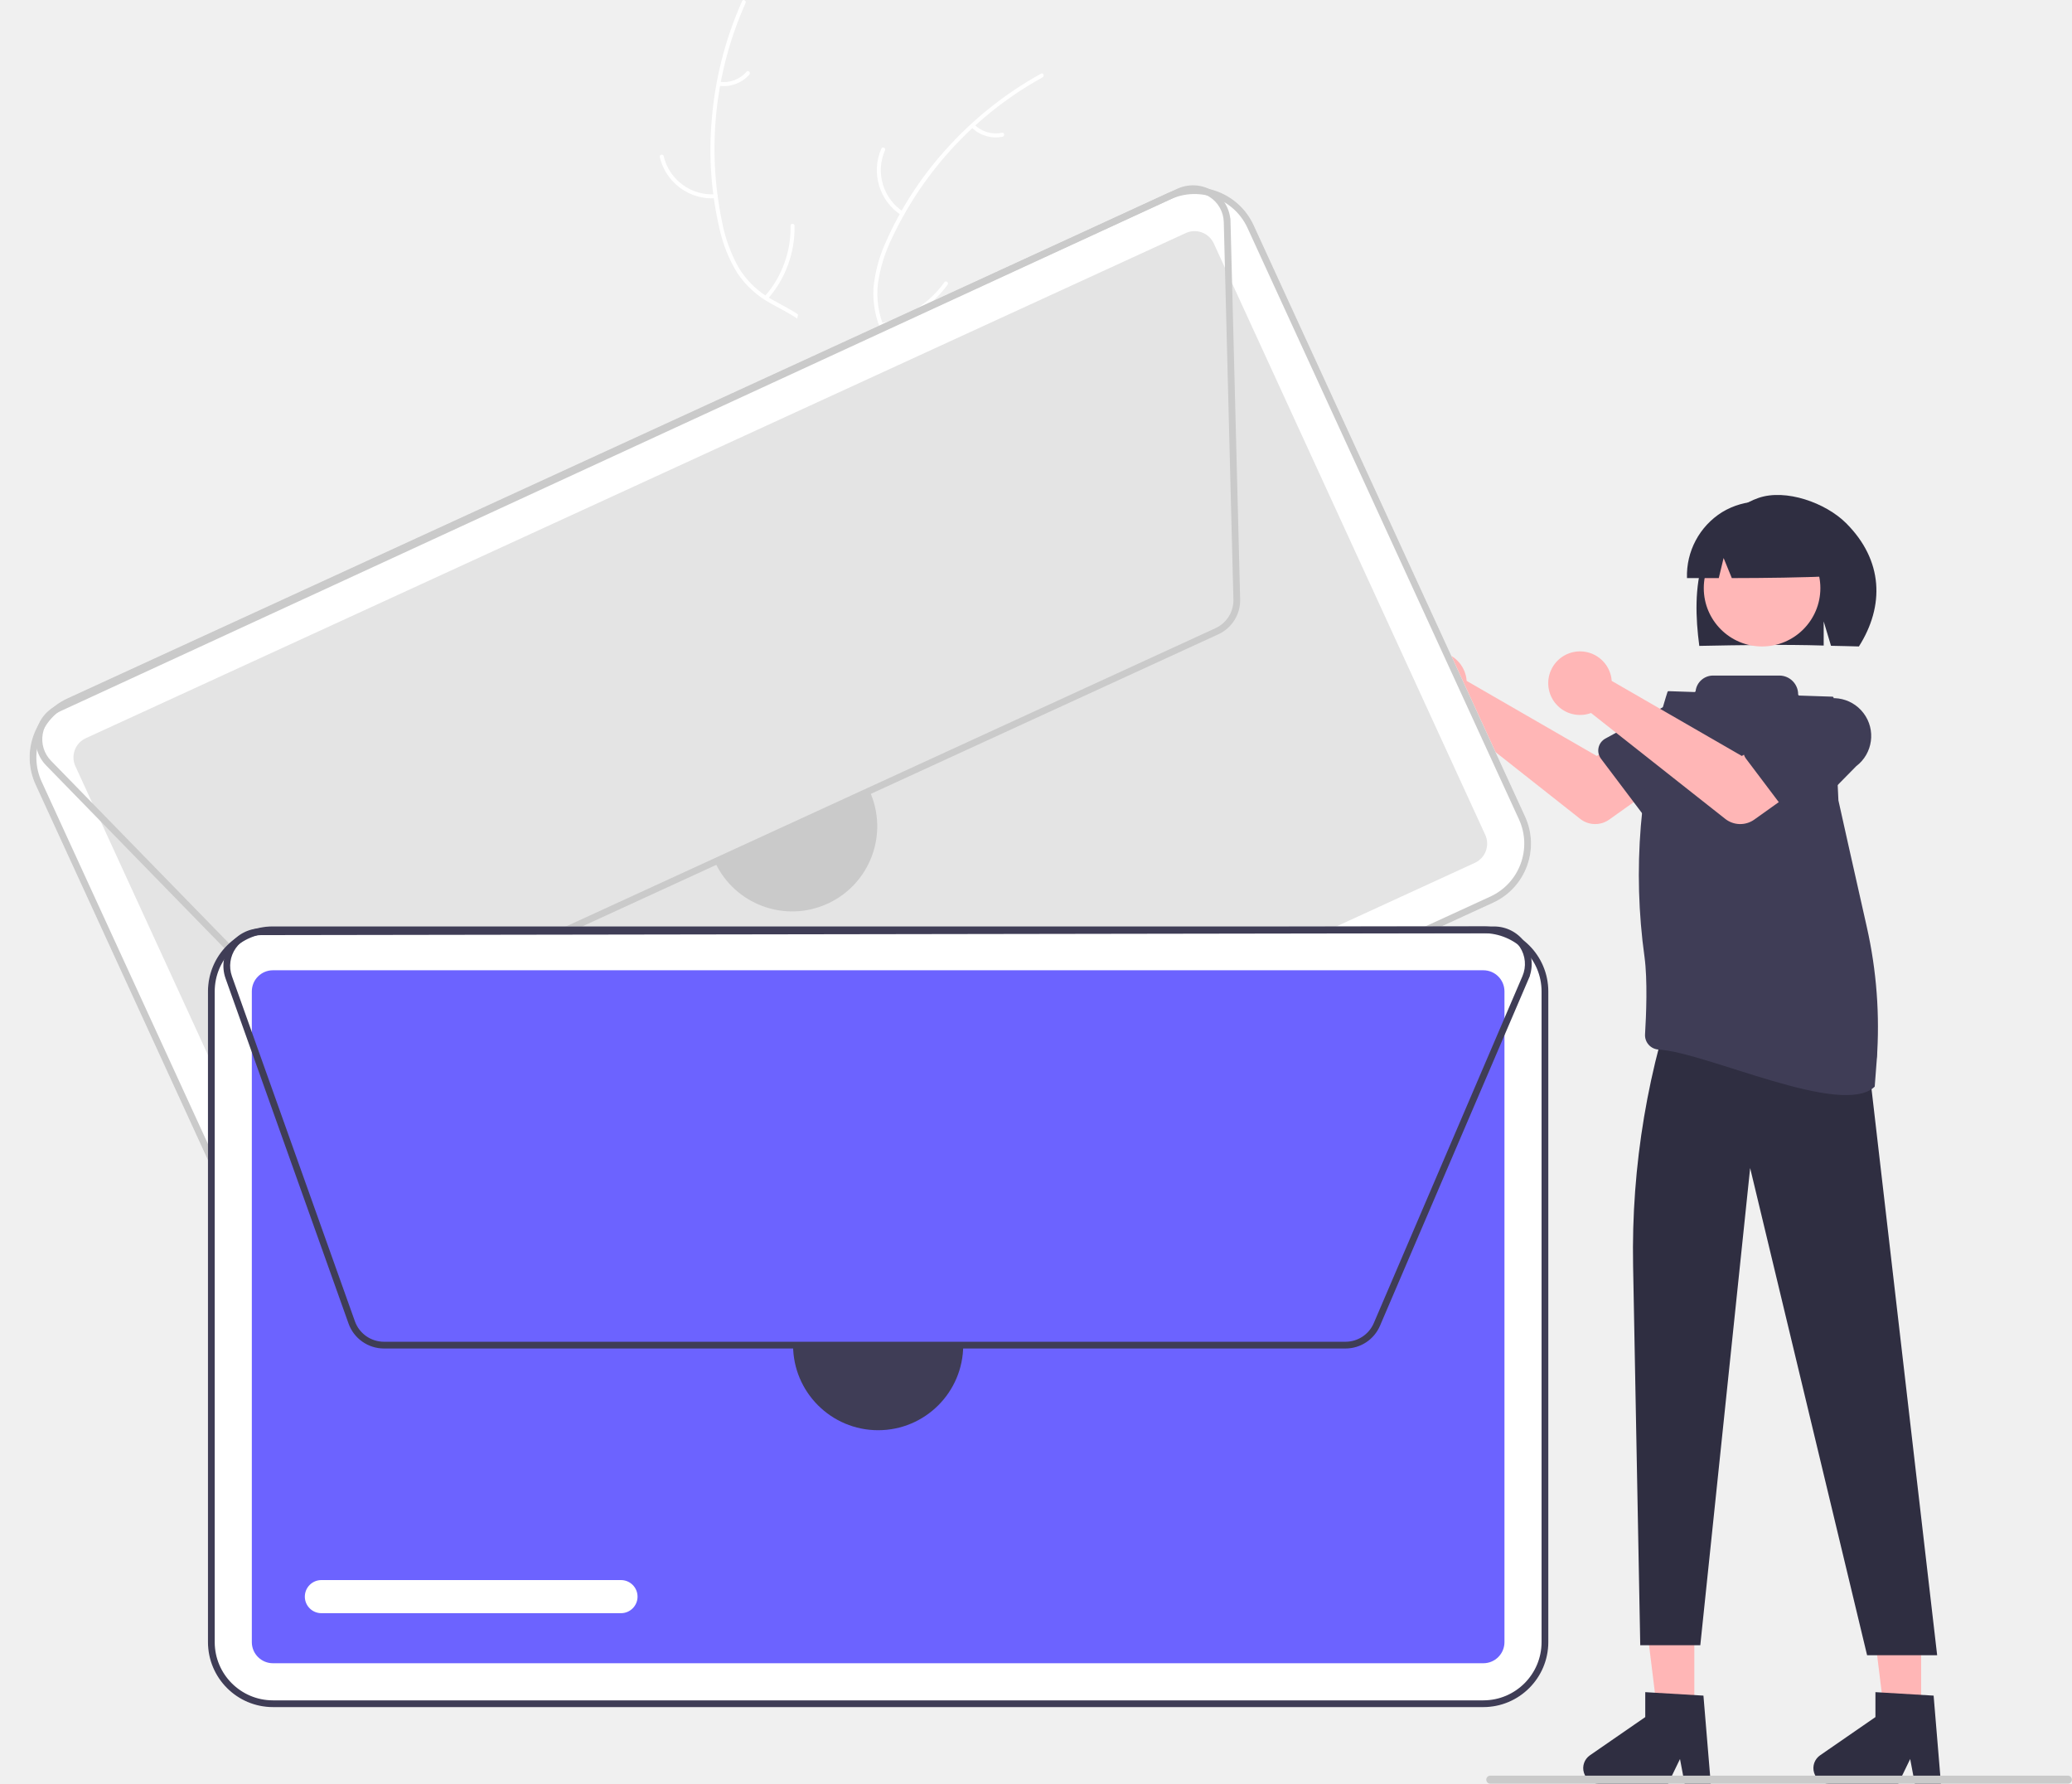
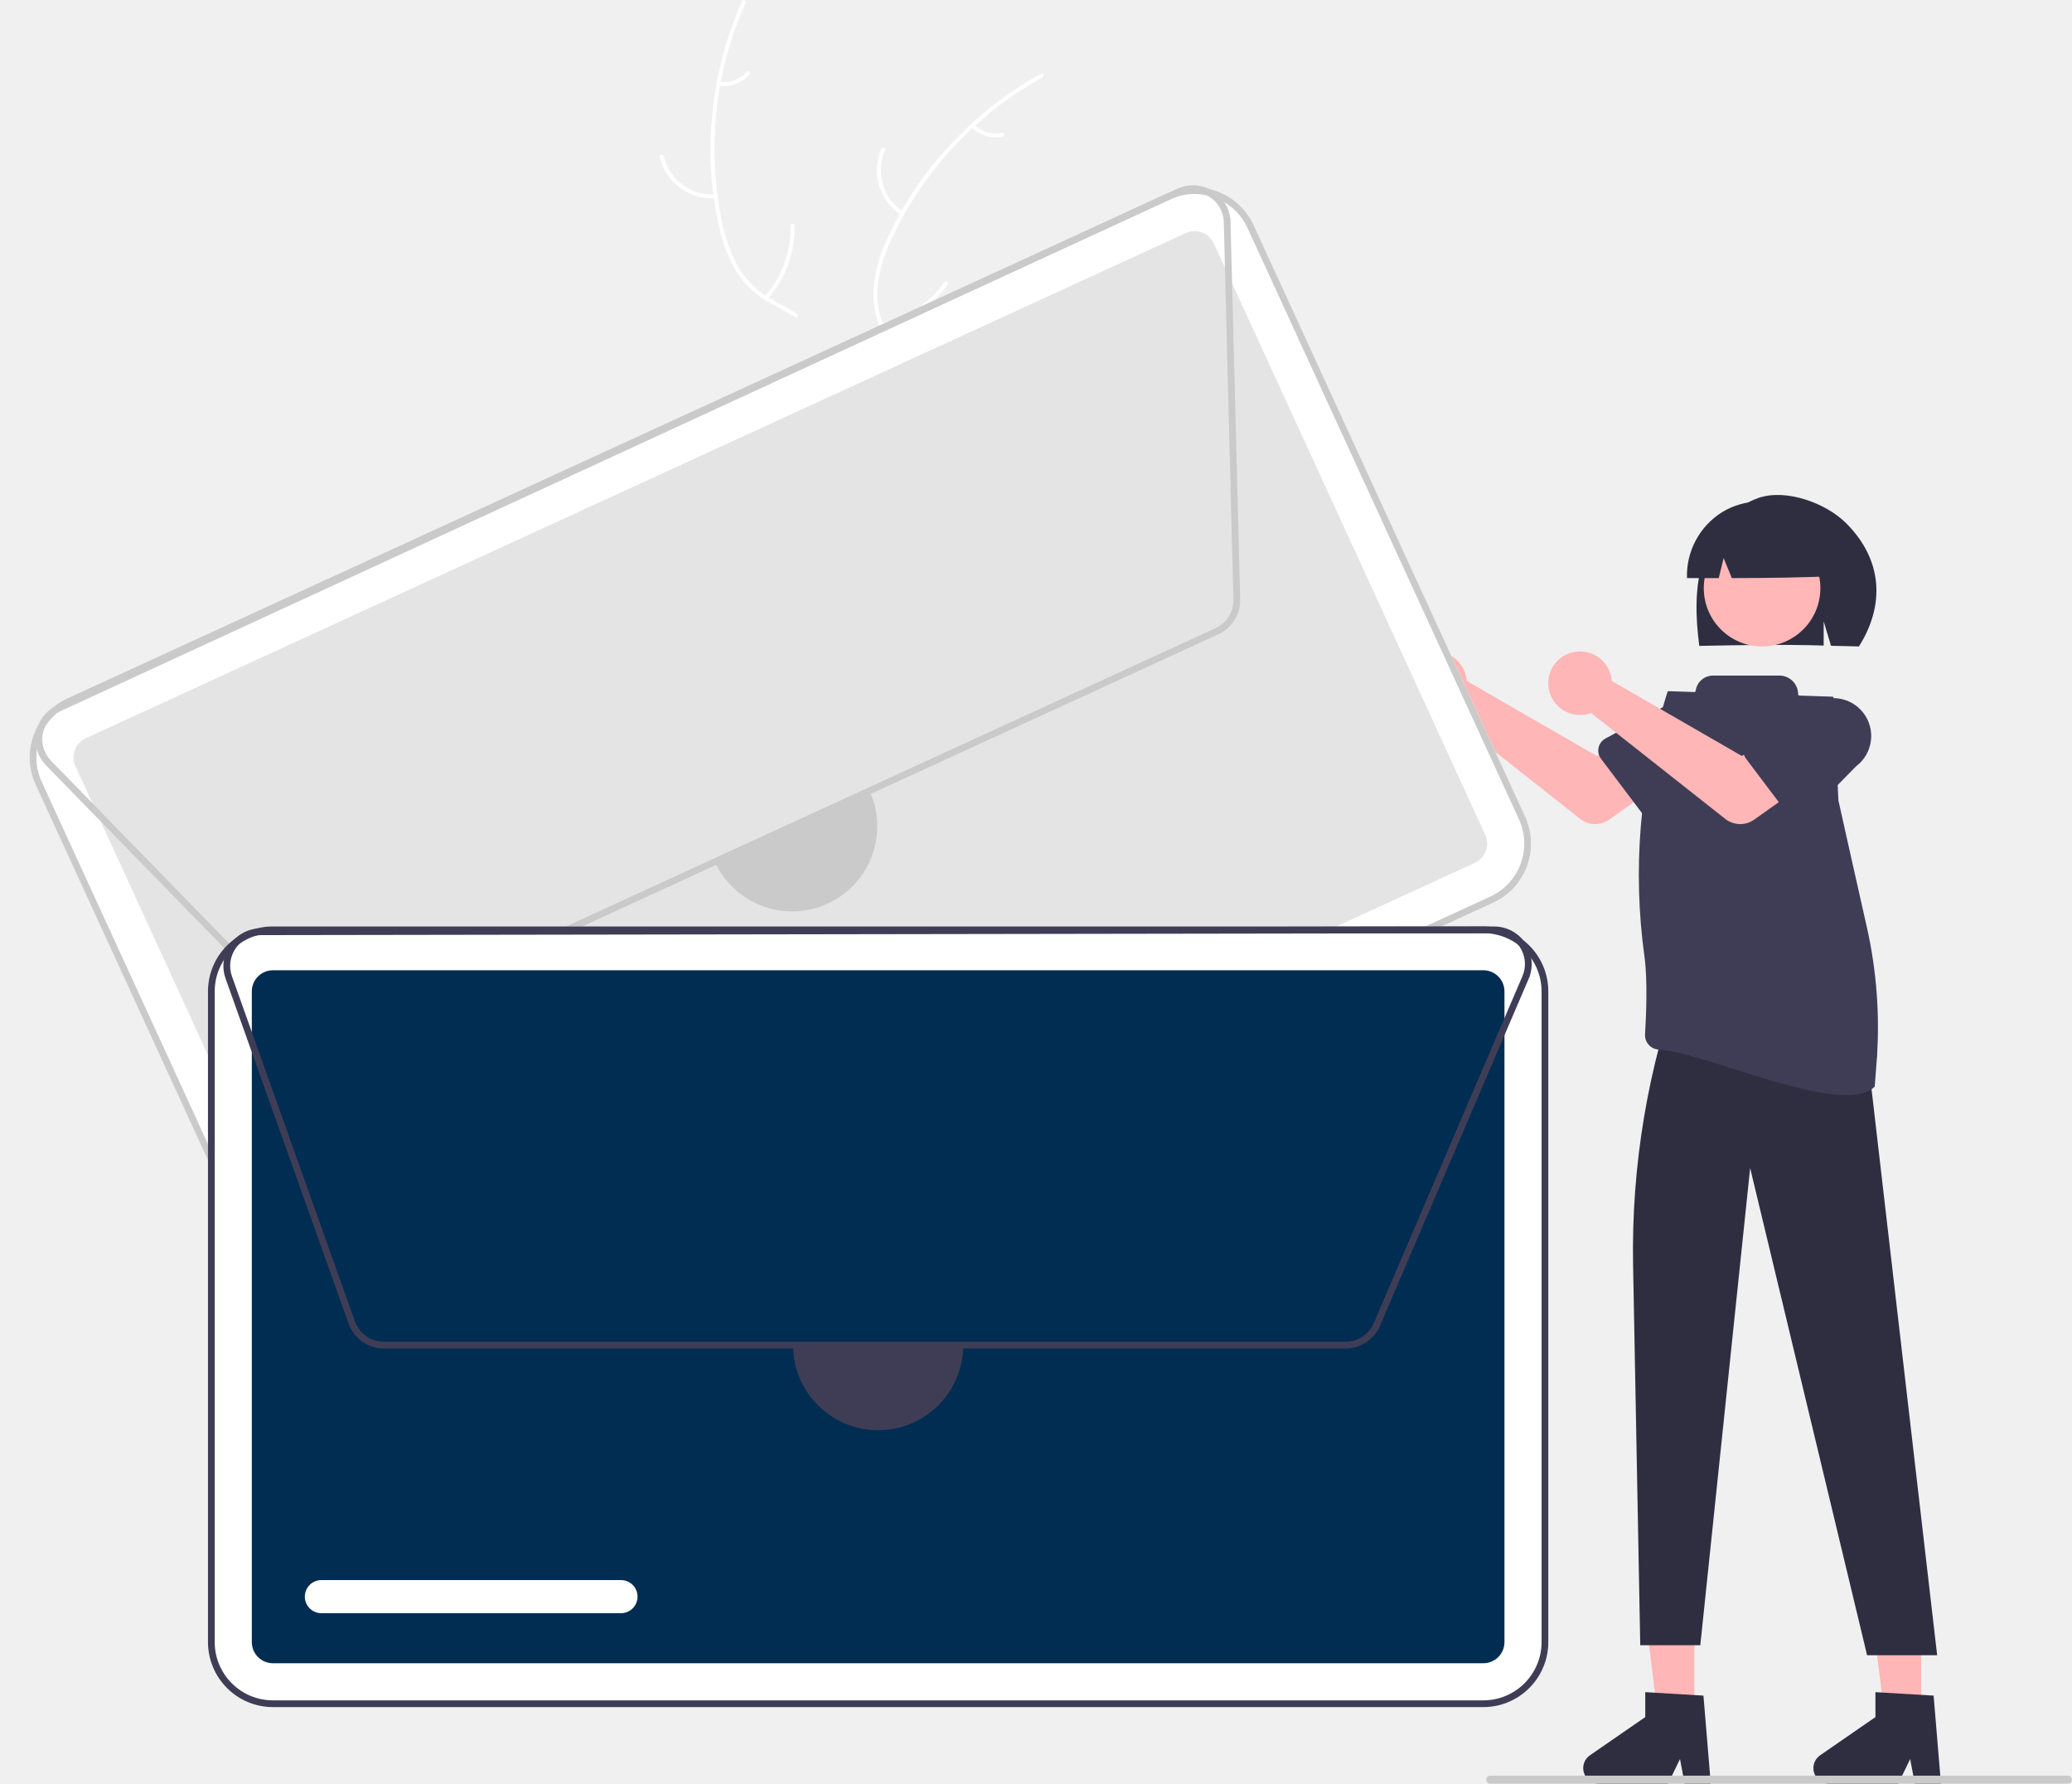
<svg xmlns="http://www.w3.org/2000/svg" id="b9d38392-7b4e-42de-852c-494fd56f919b" data-name="Layer 1" width="614.247" height="528.65" viewBox="0 0 614.247 528.65">
  <path d="M489.065,258.672c-4.938-26.426,2.836-56.491,24.443-72.487a123.863,123.863,0,0,0,25.822,81.025c6.935,8.889,15.575,18.054,15.307,29.326-.167,7.014-3.96,13.547-8.958,18.47-4.999,4.922-11.156,8.471-17.24,11.965l-.947,1.473C509.656,308.328,494.002,285.098,489.065,258.672Z" transform="translate(-292.8764 -185.675)" fill="#f0f0f0" />
  <path d="M513.901,186.589a105.87,105.87,0,0,0-6.989,64.761,45.591,45.591,0,0,0,4.828,13.444,26.149,26.149,0,0,0,9.878,9.582c3.771,2.179,7.88,3.971,11.055,7.028a16.011,16.011,0,0,1,4.713,12.216c-.152,5.623-2.315,10.855-4.609,15.899-2.546,5.6-5.28,11.376-5.115,17.672.02.763-1.165.749-1.185-.012-.287-10.954,7.632-19.751,9.396-30.261.823-4.904.174-10.087-3.274-13.888-3.015-3.324-7.251-5.176-11.088-7.349a27.902,27.902,0,0,1-10.008-9.009,42.148,42.148,0,0,1-5.327-13.209,102.712,102.712,0,0,1-2.328-32.018,107.747,107.747,0,0,1,9.035-35.465c.31-.694,1.325-.081,1.017.609Z" transform="translate(-292.8764 -185.675)" fill="#fff" />
  <path d="M505.039,244.422a15.884,15.884,0,0,1-16.571-12.183c-.173-.742.972-1.046,1.146-.303a14.708,14.708,0,0,0,15.438,11.301c.76-.057.744,1.128-.012,1.185Z" transform="translate(-292.8764 -185.675)" fill="#fff" />
  <path d="M519.561,273.523a30.615,30.615,0,0,0,7.674-20.95c-.017-.763,1.168-.75,1.185.012a31.844,31.844,0,0,1-8.029,21.784c-.508.571-1.334-.279-.829-.847Z" transform="translate(-292.8764 -185.675)" fill="#fff" />
  <path d="M506.205,209.931a8.991,8.991,0,0,0,7.987-2.999c.5-.577,1.326.273.829.847a10.075,10.075,0,0,1-8.828,3.337.612.612,0,0,1-.586-.599.595.595,0,0,1,.599-.586Z" transform="translate(-292.8764 -185.675)" fill="#fff" />
  <path d="M601.866,208.044c-.302.369-.604.738-.904,1.117a118.406,118.406,0,0,0-10.837,15.858c-.252.427-.502.863-.742,1.296a124.827,124.827,0,0,0-14.565,43.589,121.222,121.222,0,0,0-1.111,18.385c.133,8.49.954,17.685-1.649,25.494a20.796,20.796,0,0,1-.937,2.397l-41.762,13.306c-.11-.017-.218-.025-.328-.042l-1.643.608c-.027-.317-.048-.646-.076-.963-.016-.184-.024-.37-.04-.554-.008-.123-.016-.247-.03-.358-.003-.041-.005-.082-.005-.114-.014-.111-.016-.215-.027-.317-.124-1.839-.239-3.681-.334-5.529-.003-.01-.003-.01.003-.022-.717-14.077-.265-28.337,2.337-42.075.078-.413.153-.836.251-1.255a115.675,115.675,0,0,1,5.115-18.17,102.26,102.26,0,0,1,4.124-9.49,85.037,85.037,0,0,1,15.437-21.648c12.459-12.681,28.834-21.235,46.381-21.505C600.974,208.045,601.414,208.041,601.866,208.044Z" transform="translate(-292.8764 -185.675)" fill="#f0f0f0" />
  <path d="M601.941,208.604A105.87,105.87,0,0,0,557.37,256.104a45.591,45.591,0,0,0-4.24,13.641,26.149,26.149,0,0,0,2.119,13.598c1.699,4.01,3.901,7.915,4.596,12.268a16.011,16.011,0,0,1-3.592,12.592c-3.507,4.398-8.384,7.273-13.252,9.92-5.405,2.938-11.065,5.904-14.724,11.031-.443.621-1.381-.103-.939-.723,6.365-8.919,17.985-11.175,25.722-18.505,3.61-3.42,6.212-7.949,5.747-13.06-.406-4.47-2.673-8.498-4.429-12.543a27.902,27.902,0,0,1-2.567-13.219,42.148,42.148,0,0,1,3.7-13.754,102.712,102.712,0,0,1,17.418-26.966A107.747,107.747,0,0,1,601.496,207.505c.666-.367,1.107.733.445,1.098Z" transform="translate(-292.8764 -185.675)" fill="#fff" />
  <path d="M560.046,249.444a15.884,15.884,0,0,1-5.896-19.705c.309-.697,1.406-.25,1.097.448a14.708,14.708,0,0,0,5.522,18.318c.641.412-.085,1.348-.723.939Z" transform="translate(-292.8764 -185.675)" fill="#fff" />
  <path d="M554.12,281.423a30.615,30.615,0,0,0,18.74-12.107c.445-.62,1.383.104.939.723a31.844,31.844,0,0,1-19.527,12.559c-.749.15-.897-1.026-.152-1.175Z" transform="translate(-292.8764 -185.675)" fill="#fff" />
  <path d="M581.743,222.607a8.991,8.991,0,0,0,8.183,2.414c.747-.16.894,1.017.152,1.175a10.075,10.075,0,0,1-9.058-2.651.612.612,0,0,1-.108-.831.595.595,0,0,1,.831-.108Z" transform="translate(-292.8764 -185.675)" fill="#fff" />
  <path d="M727.45,386.003a9.452,9.452,0,0,1,.215,1.473l38.571,22.252,9.375-5.397L785.606,417.414,769.938,428.582a7.183,7.183,0,0,1-8.618-.21L721.546,396.994a9.425,9.425,0,1,1,5.904-10.991Z" transform="translate(-292.8764 -185.675)" fill="#ffb6b6" />
  <path d="M766.772,407.27a4.036,4.036,0,0,1,2.015-2.694l17.808-9.703a11.221,11.221,0,0,1,13.566,17.878l-14.272,14.499a4.041,4.041,0,0,1-6.105-.402l-12.288-16.292A4.036,4.036,0,0,1,766.772,407.27Z" transform="translate(-292.8764 -185.675)" fill="#3f3d56" />
  <path d="M797.78,351.651c2.562-8.165,8.389-15.655,16.446-18.415,8.058-2.76,19.858,1.445,25.916,7.482,11.081,11.044,11.422,24.563,3.809,36.553-1.514-.08-6.74-.139-8.272-.197L833.511,369.848v7.155c-11.963-.37-24.417-.138-36.878.101C795.516,368.615,795.218,359.816,797.78,351.651Z" transform="translate(-292.8764 -185.675)" fill="#2f2e41" />
  <polygon points="502.281 507.932 491.37 507.932 486.179 465.845 502.283 465.846 502.281 507.932" fill="#ffb6b6" />
  <polygon points="569.528 507.932 558.617 507.932 553.426 465.845 569.53 465.846 569.528 507.932" fill="#ffb6b6" />
  <polygon points="537.668 249.442 540.14 255.87 539.646 262.299 491.259 279.058 493.66 250.926 499.099 244.498 537.668 249.442" fill="#ffb6b6" />
  <circle cx="522.369" cy="174.315" r="17.282" fill="#ffb7b7" />
  <path d="M841.378,464.613V475.596s12.856,16.707,5.934,29.563L867.147,676.251H846.379L811.71,531.86,796.932,673.284H779.132l-2.122-112.477a239.052,239.052,0,0,1,14.567-86.799l0-0Z" transform="translate(-292.8764 -185.675)" fill="#2f2e41" />
  <path d="M803.371,337.486A21.706,21.706,0,0,1,836.372,356.43c-9.66.444-19.808.56-30.097.58l-2.432-5.952-1.434,5.956q-4.703-0-9.424-.012A22.163,22.163,0,0,1,803.371,337.486Z" transform="translate(-292.8764 -185.675)" fill="#2f2e41" />
  <path d="M800.038,714.325H792.296l-1.382-7.31-3.539,7.31H766.839a4.616,4.616,0,0,1-2.623-8.415L780.615,694.585v-7.39l17.248,1.03Z" transform="translate(-292.8764 -185.675)" fill="#2f2e41" />
  <path d="M868.275,714.325h-7.742l-1.382-7.31-3.539,7.31H835.076a4.616,4.616,0,0,1-2.623-8.415L848.851,694.585v-7.39l17.248,1.03Z" transform="translate(-292.8764 -185.675)" fill="#2f2e41" />
  <path d="M849.241,499.838a134.706,134.706,0,0,0-2.938-39.38c-3.67-16.295-8.335-37.028-8.425-37.564a.199.199,0,0,1-.003-.032l-1.422-30.371a.351.351,0,0,0-.339-.334l-9.833-.331a.351.351,0,0,1-.339-.351v0a5.578,5.578,0,0,0-5.578-5.578H800.725a5.223,5.223,0,0,0-5.18,4.572.347.347,0,0,1-.353.312l-7.642-.257a.351.351,0,0,0-.347.245l-.532,1.689a176.947,176.947,0,0,0-6.274,76.85c.925,6.857.506,17.166.156,22.91a4.271,4.271,0,0,0,4.02,4.527c14.207.817,54.433,20.281,64.064,10.989C848.661,507.712,848.917,504.284,849.241,499.838Z" transform="translate(-292.8764 -185.675)" fill="#3f3d56" />
  <path d="M770.452,386.003a9.452,9.452,0,0,1,.215,1.473l38.571,22.252,9.375-5.397,9.995,13.084-15.668,11.168a7.183,7.183,0,0,1-8.618-.21L764.547,396.994a9.425,9.425,0,1,1,5.904-10.991Z" transform="translate(-292.8764 -185.675)" fill="#ffb6b6" />
  <path d="M809.773,407.27a4.036,4.036,0,0,1,2.015-2.694l17.808-9.703a11.221,11.221,0,0,1,13.566,17.878l-14.272,14.499a4.041,4.041,0,0,1-6.105-.402l-12.288-16.292A4.036,4.036,0,0,1,809.773,407.27Z" transform="translate(-292.8764 -185.675)" fill="#3f3d56" />
  <circle cx="45" cy="423.695" r="45" fill="#f0f0f0" />
  <path d="M735.529,453.215,409.421,602.938a19.277,19.277,0,0,1-25.533-9.465L303.412,418.19a19.277,19.277,0,0,1,9.465-25.533L638.985,242.935a19.277,19.277,0,0,1,25.533,9.465L744.994,427.682A19.277,19.277,0,0,1,735.529,453.215Z" transform="translate(-292.8764 -185.675)" fill="#fff" />
  <path d="M318.301,404.471a6.262,6.262,0,0,0-3.075,8.295L395.702,588.049a6.262,6.262,0,0,0,8.295,3.075L730.105,441.401a6.262,6.262,0,0,0,3.075-8.295L652.704,257.824a6.262,6.262,0,0,0-8.295-3.075Z" transform="translate(-292.8764 -185.675)" fill="#e4e4e4" />
  <path d="M735.529,453.215,409.421,602.938a19.277,19.277,0,0,1-25.533-9.465L303.412,418.19a19.277,19.277,0,0,1,9.465-25.533L638.985,242.935a19.277,19.277,0,0,1,25.533,9.465L744.994,427.682A19.277,19.277,0,0,1,735.529,453.215ZM313.711,394.475a17.275,17.275,0,0,0-8.482,22.881l80.476,175.282a17.275,17.275,0,0,0,22.881,8.482L734.695,451.398a17.275,17.275,0,0,0,8.482-22.881L662.701,253.234a17.275,17.275,0,0,0-22.881-8.482Z" transform="translate(-292.8764 -185.675)" fill="#cacaca" />
  <path d="M654.042,373.675,394.969,492.62a11.147,11.147,0,0,1-12.605-2.343l-75.8-77.733a11.124,11.124,0,0,1,3.309-17.869l332.018-153.054a11.125,11.125,0,0,1,15.705,8.82l.045-.001,2.88,112.842A11.11,11.11,0,0,1,654.042,373.675ZM642.74,243.433,310.71,396.493a9.123,9.123,0,0,0-2.714,14.655L383.796,488.881a9.142,9.142,0,0,0,10.339,1.922L653.208,371.857a9.113,9.113,0,0,0,5.314-8.524l-2.855-111.842.4-.01-.4.01A9.124,9.124,0,0,0,642.74,243.433Z" transform="translate(-292.8764 -185.675)" fill="#cacaca" />
  <path d="M491.58,534.588l-80.717,37.059a4.907,4.907,0,1,1-4.095-8.919L487.485,525.669a4.907,4.907,0,0,1,4.095,8.919Z" transform="translate(-292.8764 -185.675)" fill="#fff" />
  <path d="M550.631,420.053a25.22,25.22,0,1,1-45.84,21.046" transform="translate(-292.8764 -185.675)" fill="#cacaca" />
  <path d="M732.621,691.628H373.785a19.277,19.277,0,0,1-19.255-19.255V479.499A19.277,19.277,0,0,1,373.785,460.244H732.621a19.277,19.277,0,0,1,19.255,19.255V672.373A19.277,19.277,0,0,1,732.621,691.628Z" transform="translate(-292.8764 -185.675)" fill="#fff" />
-   <path d="M373.785,473.244a6.262,6.262,0,0,0-6.255,6.255V672.373a6.262,6.262,0,0,0,6.255,6.255H732.621a6.262,6.262,0,0,0,6.255-6.255V479.499a6.262,6.262,0,0,0-6.255-6.255Z" transform="translate(-292.8764 -185.675)" fill="#6c63ff" />
+   <path d="M373.785,473.244a6.262,6.262,0,0,0-6.255,6.255V672.373a6.262,6.262,0,0,0,6.255,6.255H732.621a6.262,6.262,0,0,0,6.255-6.255V479.499a6.262,6.262,0,0,0-6.255-6.255Z" transform="translate(-292.8764 -185.675)" fill="#012D52" />
  <path d="M732.621,691.628H373.785a19.277,19.277,0,0,1-19.255-19.255V479.499A19.277,19.277,0,0,1,373.785,460.244H732.621a19.277,19.277,0,0,1,19.255,19.255V672.373A19.277,19.277,0,0,1,732.621,691.628ZM373.785,462.244a17.275,17.275,0,0,0-17.255,17.255V672.373a17.275,17.275,0,0,0,17.255,17.255H732.621a17.275,17.275,0,0,0,17.255-17.255V479.499A17.275,17.275,0,0,0,732.621,462.244Z" transform="translate(-292.8764 -185.675)" fill="#3f3d56" />
  <path d="M691.754,585.343H406.681a11.147,11.147,0,0,1-10.478-7.388l-36.453-102.27a11.124,11.124,0,0,1,10.462-14.858l365.597-.562a11.125,11.125,0,0,1,10.593,14.568l.041.018L701.978,578.601A11.11,11.11,0,0,1,691.754,585.343ZM735.825,462.264l-365.61.562a9.124,9.124,0,0,0-8.581,12.187l36.453,102.27a9.142,9.142,0,0,0,8.594,6.06H691.754a9.113,9.113,0,0,0,8.386-5.529l44.071-102.832.367.158-.367-.158A9.124,9.124,0,0,0,735.825,462.264Z" transform="translate(-292.8764 -185.675)" fill="#3f3d56" />
  <path d="M476.97,663.793H388.152a4.907,4.907,0,1,1,0-9.814h88.817a4.907,4.907,0,1,1,0,9.814Z" transform="translate(-292.8764 -185.675)" fill="#fff" />
  <path d="M578.423,584.343a25.22,25.22,0,0,1-50.44,0" transform="translate(-292.8764 -185.675)" fill="#3f3d56" />
  <circle cx="126" cy="99.695" r="9" fill="#f0f0f0" />
  <circle cx="9" cy="315.695" r="9" fill="#f0f0f0" />
  <circle cx="459" cy="146.695" r="9" fill="#f0f0f0" />
  <path d="M905.933,714.325h-171.294a1.191,1.191,0,0,1,0-2.381h171.294a1.191,1.191,0,0,1,0,2.381Z" transform="translate(-292.8764 -185.675)" fill="#cacaca" />
</svg>
